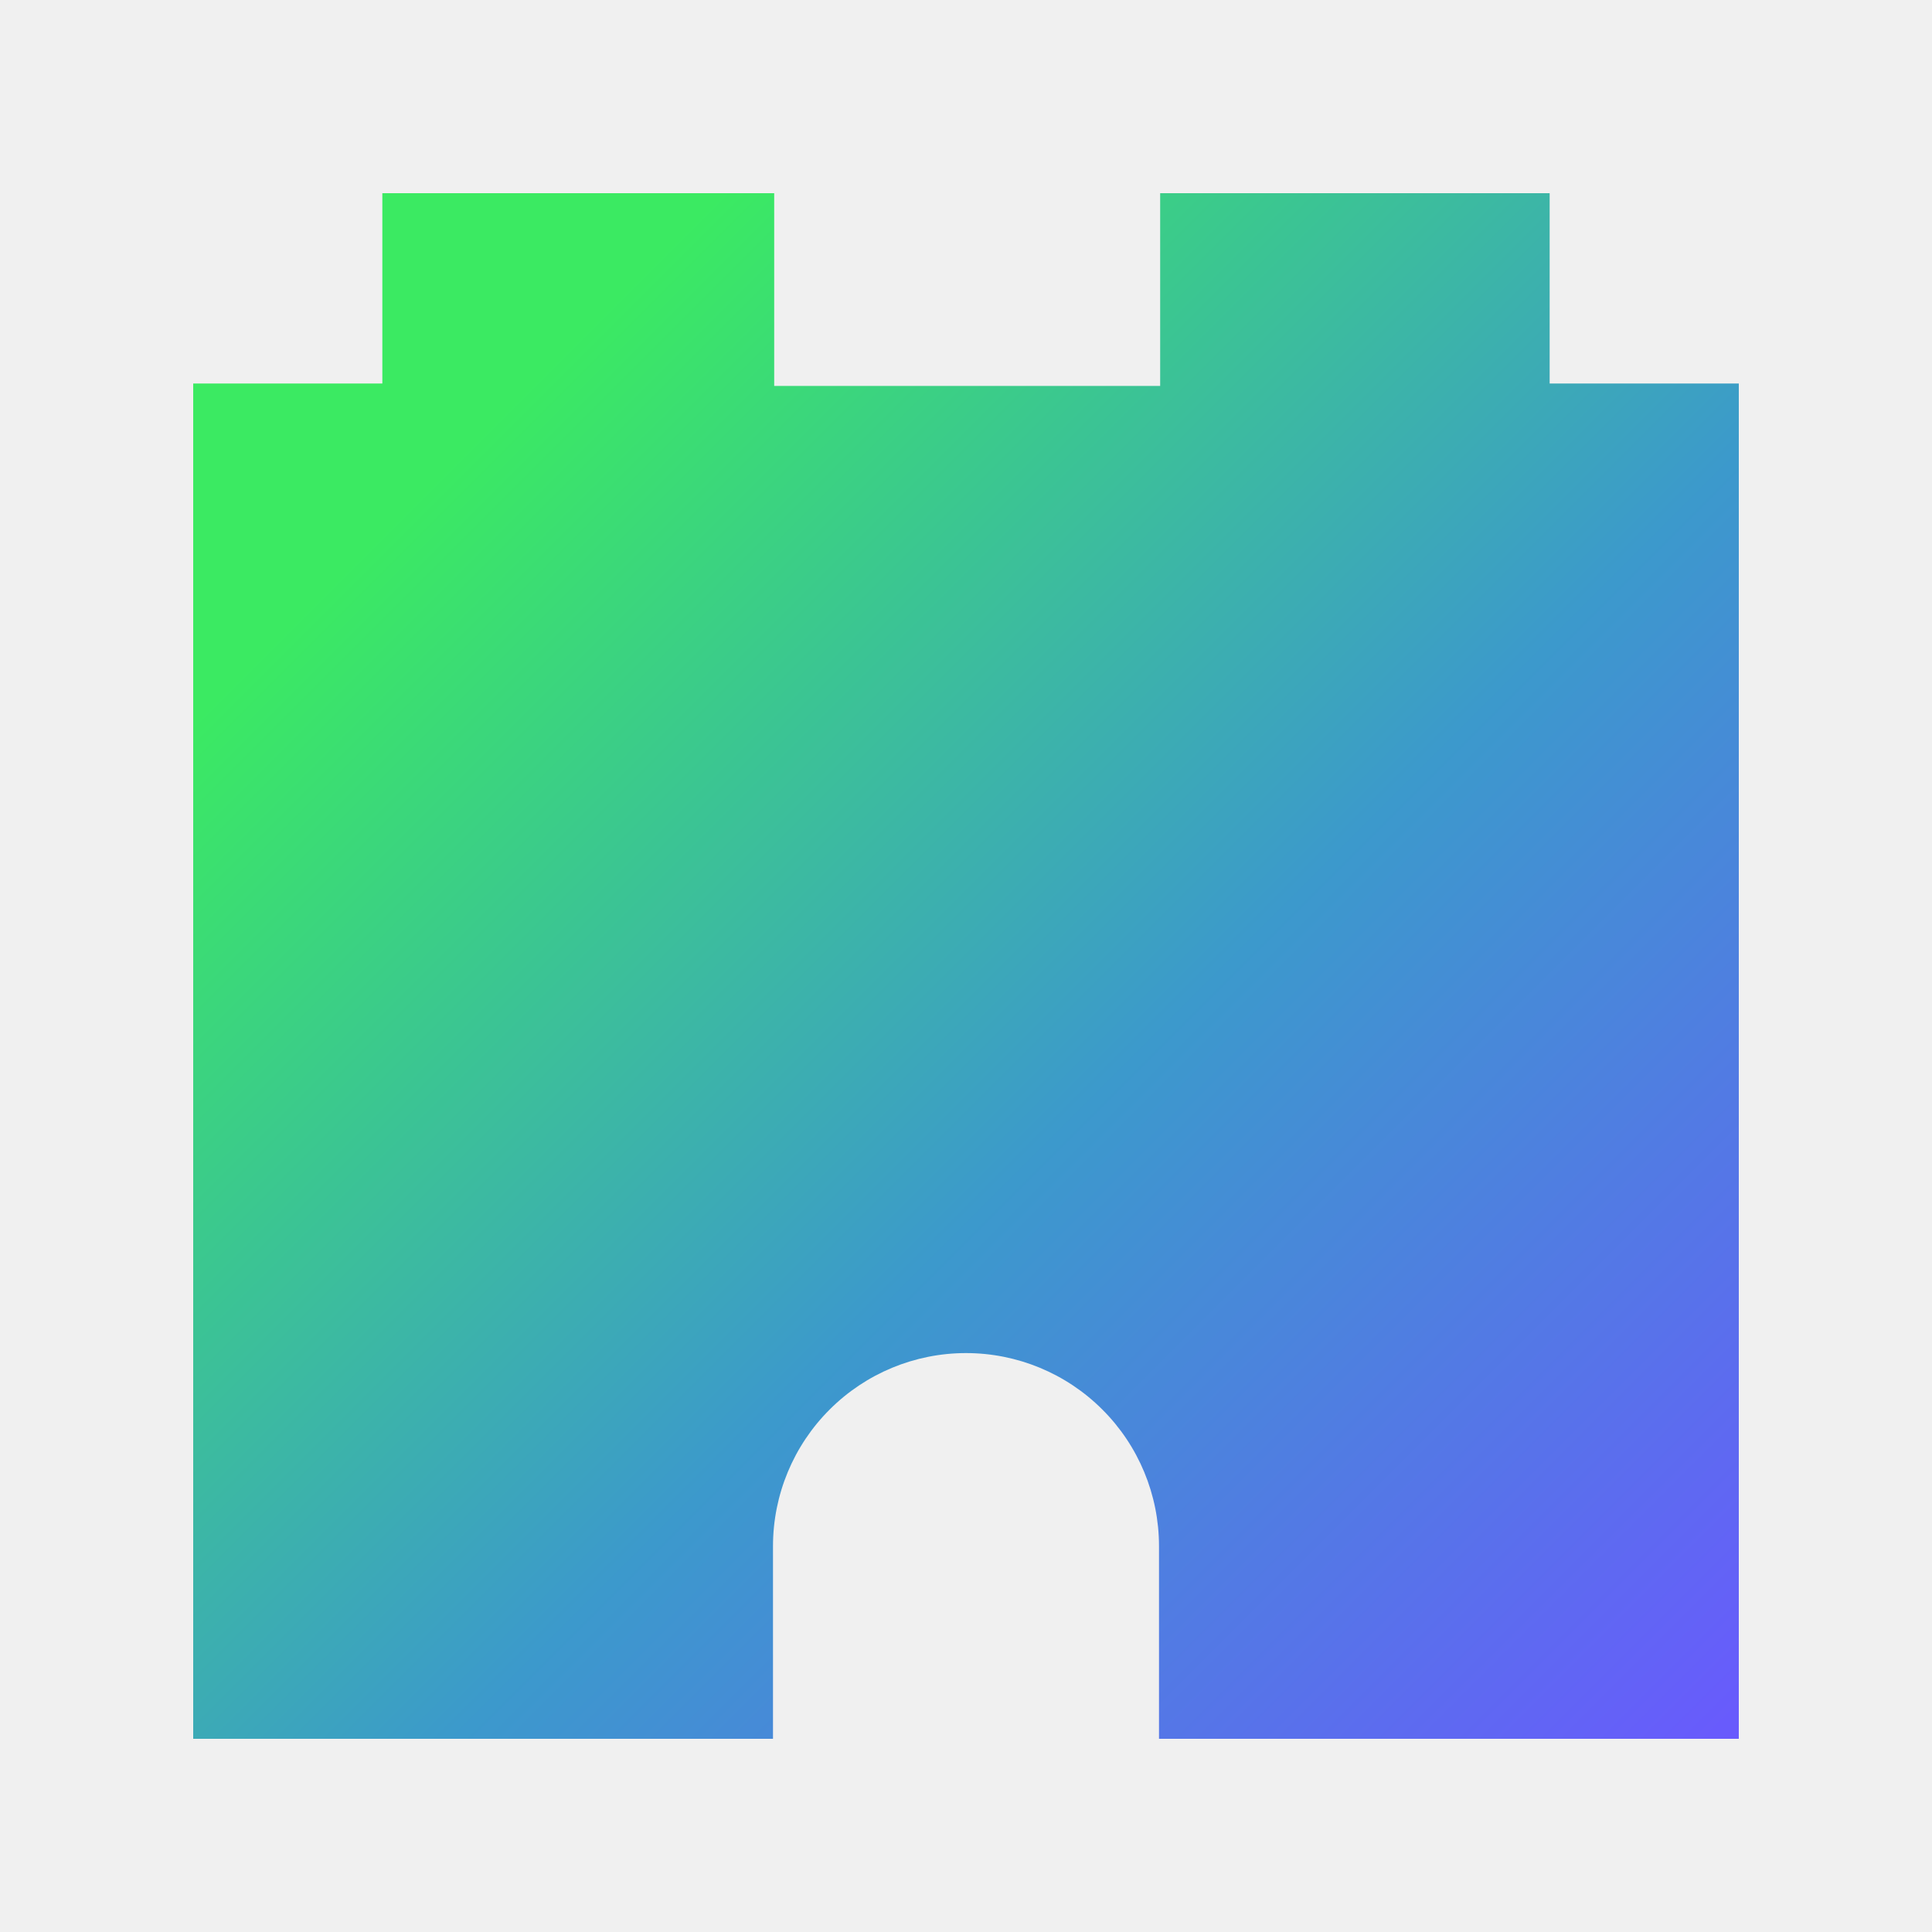
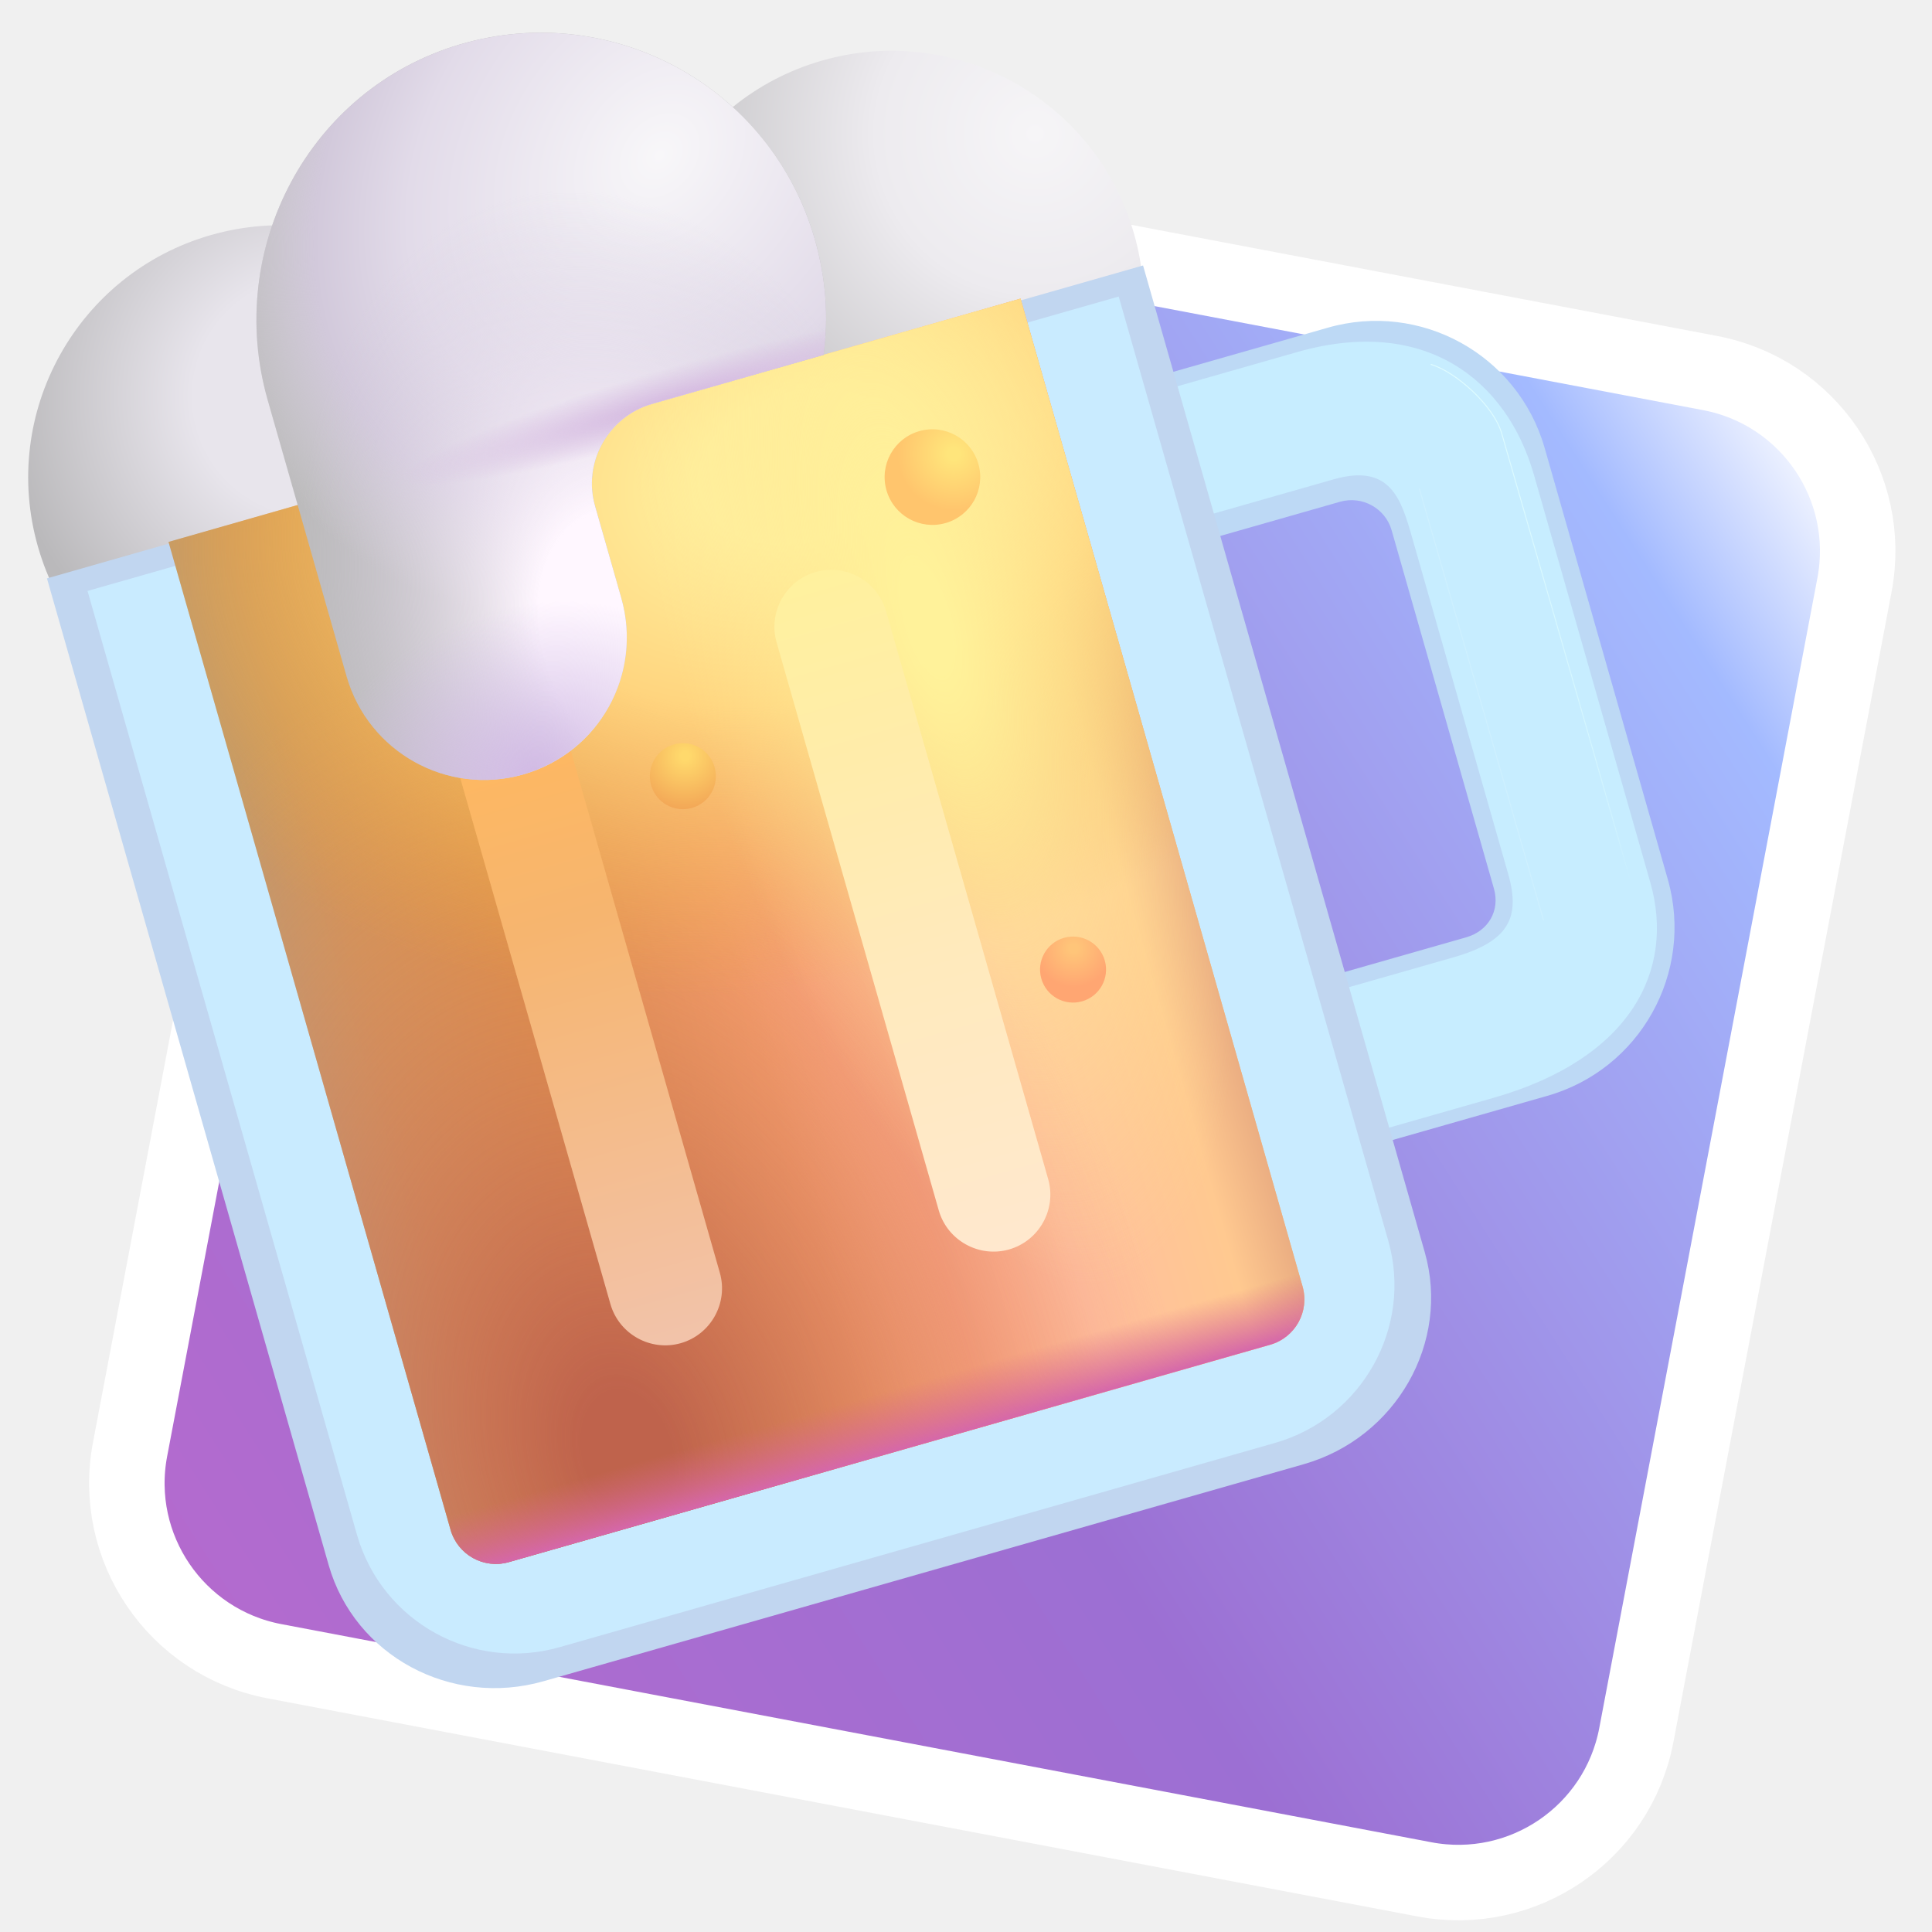
- <svg xmlns="http://www.w3.org/2000/svg" width="40" height="40" viewBox="0 0 40 40" fill="none">
-   <path d="M32.084 7.94V4H24.02V7.99H16.029V4H7.916V7.94H4V36H16.004V32.005C16.006 30.946 16.427 29.931 17.177 29.183C17.926 28.434 18.941 28.014 20 28.014C21.059 28.014 22.074 28.434 22.823 29.183C23.573 29.931 23.994 30.946 23.996 32.005V36H36V7.94H32.084Z" fill="url(#paint0_linear)" />
+ <svg xmlns="http://www.w3.org/2000/svg" id="Layer_1" version="1.1" viewBox="0 0 1024 1024">
  <defs>
-     <linearGradient id="paint0_linear" x1="2.942" y1="4.9" x2="37.777" y2="39.734" gradientUnits="userSpaceOnUse">
-       <stop offset="0.159" stop-color="#3BEA62" />
-       <stop offset="0.54" stop-color="#3C99CC" />
-       <stop offset="0.937" stop-color="#6B57FF" />
+     <style>
+       .st0 {
+         fill: url(#linear-gradient2);
+       }
+ 
+       .st1 {
+         fill: #c7edff;
+       }
+ 
+       .st2 {
+         stroke: #cef0ff;
+       }
+ 
+       .st2, .st3 {
+         fill: none;
+         stroke-linecap: round;
+         stroke-width: .5px;
+       }
+ 
+       .st4 {
+         fill: #c9ebff;
+       }
+ 
+       .st3 {
+         stroke: url(#linear-gradient6);
+       }
+ 
+       .st5 {
+         fill: #bdd9f5;
+       }
+ 
+       .st6 {
+         fill: url(#radial-gradient10);
+       }
+ 
+       .st7 {
+         fill: url(#linear-gradient1);
+       }
+ 
+       .st8 {
+         fill: url(#radial-gradient11);
+       }
+ 
+       .st9 {
+         fill: url(#radial-gradient);
+       }
+ 
+       .st10 {
+         fill: #c1d6f0;
+       }
+ 
+       .st11 {
+         fill: url(#radial-gradient5);
+       }
+ 
+       .st12 {
+         fill: url(#radial-gradient1);
+       }
+ 
+       .st13 {
+         fill: url(#radial-gradient7);
+       }
+ 
+       .st14 {
+         fill: url(#linear-gradient4);
+       }
+ 
+       .st15 {
+         fill: url(#linear-gradient);
+         stroke: #fff;
+         stroke-miterlimit: 10;
+         stroke-width: 40px;
+       }
+ 
+       .st16 {
+         fill: url(#linear-gradient5);
+       }
+ 
+       .st17 {
+         fill: url(#radial-gradient8);
+       }
+ 
+       .st18 {
+         fill: url(#linear-gradient3);
+       }
+ 
+       .st19 {
+         fill: url(#radial-gradient6);
+       }
+ 
+       .st20 {
+         fill: url(#radial-gradient2);
+       }
+ 
+       .st21 {
+         fill: #bcbbbc;
+       }
+ 
+       .st22 {
+         fill: url(#radial-gradient4);
+       }
+ 
+       .st23 {
+         fill: url(#radial-gradient3);
+       }
+ 
+       .st24 {
+         fill: url(#radial-gradient9);
+       }
+     </style>
+     <linearGradient id="linear-gradient" x1="63.26" y1="835.05" x2="980.99" y2="248.02" gradientTransform="translate(-91.27 107.47) rotate(-10.74)" gradientUnits="userSpaceOnUse">
+       <stop offset="0" stop-color="#fff" />
+       <stop offset="0" stop-color="#b56ace" />
+       <stop offset=".41" stop-color="#9c6fd3" />
+       <stop offset=".89" stop-color="#a3baff" />
+       <stop offset="1" stop-color="#fff" />
+     </linearGradient>
+     <radialGradient id="radial-gradient" cx="-21.14" cy="1072.65" fx="-21.14" fy="1072.65" r="30.16" gradientTransform="translate(-8237.5 -906.99) rotate(97.48) scale(8.24 -8.24)" gradientUnits="userSpaceOnUse">
+       <stop offset="0" stop-color="#f6f5f7" />
+       <stop offset=".34" stop-color="#edebef" />
+       <stop offset=".91" stop-color="#bab9bb" />
+     </radialGradient>
+     <radialGradient id="radial-gradient1" cx="2.61" cy="1031.93" fx="2.61" fy="1031.93" r="30.16" gradientTransform="translate(-5933.14 921.6) rotate(83.2) scale(5.95 -5.95)" gradientUnits="userSpaceOnUse">
+       <stop offset=".35" stop-color="#e8e5ec" />
+       <stop offset=".91" stop-color="#bab9bb" />
+     </radialGradient>
+     <linearGradient id="linear-gradient1" x1="-54.04" y1="664.24" x2="423.32" y2="664.24" gradientTransform="translate(394.37 1187.02) rotate(-15.93) scale(1 -1)" gradientUnits="userSpaceOnUse">
+       <stop offset="0" stop-color="#be986c" />
+       <stop offset=".09" stop-color="#cd9658" />
+       <stop offset=".26" stop-color="#dd9642" />
+       <stop offset=".49" stop-color="#f8a369" />
+       <stop offset=".58" stop-color="#ffae78" />
+       <stop offset=".88" stop-color="#ffcf86" />
+       <stop offset="1" stop-color="#f5bf7f" />
+     </linearGradient>
+     <linearGradient id="linear-gradient2" x1="154.11" y1="664.24" x2="423.32" y2="664.24" gradientTransform="translate(394.37 1187.02) rotate(-15.93) scale(1 -1)" gradientUnits="userSpaceOnUse">
+       <stop offset=".1" stop-color="#f9a27c" stop-opacity="0" />
+       <stop offset=".33" stop-color="#fba582" />
+       <stop offset=".58" stop-color="#ffbe9f" />
+       <stop offset=".88" stop-color="#ffc990" />
+       <stop offset="1" stop-color="#ebae82" />
+     </linearGradient>
+     <radialGradient id="radial-gradient2" cx="41.07" cy="1029.75" fx="41.07" fy="1029.75" r="30.16" gradientTransform="translate(-9514.85 2962.68) rotate(74.07) scale(14.5 -9.78)" gradientUnits="userSpaceOnUse">
+       <stop offset=".08" stop-color="#bf634c" />
+       <stop offset="1" stop-color="#f09771" stop-opacity="0" />
+     </radialGradient>
+     <linearGradient id="linear-gradient3" x1="188.5" y1="411.68" x2="188.5" y2="379.5" gradientTransform="translate(394.37 1187.02) rotate(-15.93) scale(1 -1)" gradientUnits="userSpaceOnUse">
+       <stop offset="0" stop-color="#da6788" stop-opacity="0" />
+       <stop offset="1" stop-color="#d567ab" />
+     </linearGradient>
+     <radialGradient id="radial-gradient3" cx="12.96" cy="1044.11" fx="12.96" fy="1044.11" r="30.16" gradientTransform="translate(-13545.78 4101.78) rotate(74.07) scale(9.88 -13.88)" gradientUnits="userSpaceOnUse">
+       <stop offset=".13" stop-color="#fff09e" />
+       <stop offset=".41" stop-color="#ffd57f" />
+       <stop offset=".91" stop-color="#e9a442" stop-opacity="0" />
+     </radialGradient>
+     <radialGradient id="radial-gradient4" cx="18.64" cy="1093.07" fx="18.64" fy="1093.07" r="30.16" gradientTransform="translate(-4289.22 1460.21) rotate(74.07) scale(12.06 -4.49)" gradientUnits="userSpaceOnUse">
+       <stop offset=".08" stop-color="#fff29a" />
+       <stop offset="1" stop-color="#ffe492" stop-opacity="0" />
+     </radialGradient>
+     <linearGradient id="linear-gradient4" x1="98.16" y1="839.48" x2="98.16" y2="466.07" gradientTransform="translate(394.37 1187.02) rotate(-15.93) scale(1 -1)" gradientUnits="userSpaceOnUse">
+       <stop offset=".12" stop-color="#feb861" />
+       <stop offset=".38" stop-color="#f6b56f" />
+       <stop offset="1" stop-color="#f2c3aa" />
+     </linearGradient>
+     <linearGradient id="linear-gradient5" x1="279.14" y1="839.48" x2="279.14" y2="466.07" gradientTransform="translate(394.37 1187.02) rotate(-15.93) scale(1 -1)" gradientUnits="userSpaceOnUse">
+       <stop offset="0" stop-color="#fff19e" />
+       <stop offset=".27" stop-color="#ffecaa" />
+       <stop offset=".57" stop-color="#ffeabc" />
+       <stop offset="1" stop-color="#ffe8ce" />
+     </linearGradient>
+     <radialGradient id="radial-gradient5" cx="181.48" cy="1563.55" fx="181.48" fy="1563.55" r="30.16" gradientTransform="translate(-777.63 -29.98) rotate(104.96) scale(.92 -.92)" gradientUnits="userSpaceOnUse">
+       <stop offset=".08" stop-color="#ffc579" />
+       <stop offset=".74" stop-color="#ffa672" />
+     </radialGradient>
+     <radialGradient id="radial-gradient6" cx="133.75" cy="1326.89" fx="133.75" fy="1326.89" r="30.16" gradientTransform="translate(-784.48 -33.38) rotate(104.96) scale(.92 -.92)" gradientUnits="userSpaceOnUse">
+       <stop offset=".08" stop-color="#ffd96c" />
+       <stop offset="1" stop-color="#f3a857" />
+     </radialGradient>
+     <radialGradient id="radial-gradient7" cx="11.52" cy="1044.3" fx="11.52" fy="1044.3" r="30.16" gradientTransform="translate(-7485.73 9566.89) rotate(39.07) scale(9.15 -11.78)" gradientUnits="userSpaceOnUse">
+       <stop offset="0" stop-color="#f8f7f9" />
+       <stop offset=".43" stop-color="#e2dbe9" />
+       <stop offset=".59" stop-color="#d2c9db" />
+       <stop offset=".75" stop-color="#d7d2dc" stop-opacity="0" />
+     </radialGradient>
+     <radialGradient id="radial-gradient8" cx="23.28" cy="1054" fx="23.28" fy="1054" r="30.16" gradientTransform="translate(-5392.12 1778.07) rotate(74.07) scale(8 -5.6)" gradientUnits="userSpaceOnUse">
+       <stop offset=".28" stop-color="#fff7ff" />
+       <stop offset="1" stop-color="#d1c8dc" stop-opacity="0" />
+     </radialGradient>
+     <radialGradient id="radial-gradient9" cx="116.98" cy="1068.92" fx="116.98" fy="1068.92" r="30.16" gradientTransform="translate(-4920.85 1647.33) rotate(74.07) scale(.59 -5.12)" gradientUnits="userSpaceOnUse">
+       <stop offset=".16" stop-color="#d7bee2" />
+       <stop offset="1" stop-color="#d7bee1" stop-opacity="0" />
+     </radialGradient>
+     <radialGradient id="radial-gradient10" cx="80.22" cy="1048.86" fx="80.22" fy="1048.86" r="30.16" gradientTransform="translate(-3675.09 1295.05) rotate(74.07) scale(2.92 -3.86)" gradientUnits="userSpaceOnUse">
+       <stop offset="0" stop-color="#d2bbe5" />
+       <stop offset="1" stop-color="#d1bee5" stop-opacity="0" />
+     </radialGradient>
+     <radialGradient id="radial-gradient11" cx="-45.89" cy="1297.58" fx="-45.89" fy="1297.58" r="30.16" gradientTransform="translate(-1190.26 -148.84) rotate(104.96) scale(1.34 -1.34)" gradientUnits="userSpaceOnUse">
+       <stop offset=".08" stop-color="#ffe57b" />
+       <stop offset=".74" stop-color="#ffc56d" />
+     </radialGradient>
+     <linearGradient id="linear-gradient6" x1="636.22" y1="848.77" x2="636.22" y2="563.26" gradientTransform="translate(394.37 1187.02) rotate(-15.93) scale(1 -1)" gradientUnits="userSpaceOnUse">
+       <stop offset="0" stop-color="#dffcff" />
+       <stop offset=".71" stop-color="#d4f6ff" />
+       <stop offset="1" stop-color="#defdff" stop-opacity="0" />
    </linearGradient>
  </defs>
+   <rect class="st15" x="119.61" y="132.82" width="812.59" height="812.59" rx="96.06" ry="96.06" transform="translate(109.7 -88.57) rotate(10.74)" />
+   <g>
+     <path class="st9" d="M509.23,289.05c70.96-20.25,112.08-94.19,91.83-165.16-20.25-70.96-94.19-112.08-165.16-91.83h-.04c-70.96,20.28-112.05,94.24-91.78,165.19,20.27,70.94,94.2,112.04,165.15,91.79" />
+     <path class="st12" d="M185.26,381.54c70.96-20.25,112.08-94.19,91.83-165.16-20.25-70.96-94.19-112.08-165.16-91.83h-.04C40.93,144.83-.16,218.79,20.11,289.75c20.27,70.94,94.2,112.04,165.15,91.79" />
+     <path class="st5" d="M710.23,265.95c11.89-3.39,24.08,3.57,27.36,15.09l54.21,189.89c3.38,11.83-3.07,22.55-14.67,25.86l-156.04,44.55c-11.89,3.39-23.72-2.45-27.01-13.96l-54.21-189.89c-3.38-11.83,3.67-23.95,15.27-27.26l155.08-44.28ZM703.63,173.73l-173.36,49.49c-49.39,13.91-78.15,65.22-64.24,114.61,0,.01,0,.02,0,.03l65.4,229.07c14.25,49.29,65.75,77.7,115.04,63.46h0s173.36-49.49,173.36-49.49c49.38-13.92,78.13-65.25,64.2-114.63h0s-65.4-229.07-65.4-229.07c-14.25-49.29-65.75-77.7-115.04-63.46h0" />
+     <path class="st1" d="M706.87,254.05c30.31-8.65,35.87,10.81,41.69,31.2l50.85,178.11c6.73,23.58-.36,35.86-29.05,44.05l-152.3,43.48c-10.67,3.05-24.8-3.37-27.75-13.69l-58.58-205.17c-3.02-10.59,1.31-28.38,11.72-31.36l163.42-46.62ZM687.6,186.59l-163.44,46.66c-44.35,12.66-66.21,72.23-53.64,116.26l58.58,205.17c12.58,44.06,62.93,84.17,107.24,71.52l155.26-44.33c72.97-20.83,96.33-67.81,83.09-114.19l-61.66-215.96c-14.43-50.55-57.91-84.41-125.43-65.13" />
+     <path class="st10" d="M24.89,306.56l149.3,522.94c13.75,48.15,64.87,75.59,113.88,61.59l402.87-115.01c49.02-13.99,77.86-64.58,64.2-112.43l-149.3-522.94L24.89,306.56Z" />
+     <path class="st4" d="M46.39,313.21l142.87,500.44c13.32,46.07,61.45,72.62,107.53,59.33l379.02-108.21c46.12-13.17,73.07-61.36,60-107.16l-142.87-500.44L46.39,313.21Z" />
+     <path class="st7" d="M238.78,810.74L89.32,287.22l451.59-128.93,149.46,523.52c3.81,13.34-3.86,27.14-17.2,30.95l-403.45,115.18c-13.34,3.81-27.14-3.86-30.95-17.2" />
+     <path class="st0" d="M238.78,810.74L89.32,287.22l451.59-128.93,149.46,523.52c3.81,13.34-3.86,27.14-17.2,30.95l-403.45,115.18c-13.34,3.81-27.14-3.86-30.95-17.2" />
+     <path class="st20" d="M238.78,810.74L89.32,287.22l451.59-128.93,149.46,523.52c3.81,13.34-3.86,27.14-17.2,30.95l-403.45,115.18c-13.34,3.81-27.14-3.86-30.95-17.2" />
+     <path class="st18" d="M238.78,810.74L89.32,287.22l451.59-128.93,149.46,523.52c3.81,13.34-3.86,27.14-17.2,30.95l-403.45,115.18c-13.34,3.81-27.14-3.86-30.95-17.2" />
+     <path class="st23" d="M238.78,810.74L89.32,287.22l451.59-128.93,149.46,523.52c3.81,13.34-3.86,27.14-17.2,30.95l-403.45,115.18c-13.34,3.81-27.14-3.86-30.95-17.2" />
+     <path class="st22" d="M238.78,810.74L89.32,287.22l451.59-128.93,149.46,523.52c3.81,13.34-3.86,27.14-17.2,30.95l-403.45,115.18c-13.34,3.81-27.14-3.86-30.95-17.2" />
+     <path class="st14" d="M360.82,711.91c-15.95,4.55-32.73-4.77-37.28-20.72l-85.95-301.06c-4.55-15.95,4.77-32.73,20.72-37.28,15.95-4.55,32.73,4.77,37.28,20.72l85.95,301.06c4.55,15.95-4.77,32.73-20.72,37.28" />
+     <path class="st16" d="M534.84,662.23c-15.95,4.55-32.73-4.77-37.28-20.72l-85.95-301.06c-4.55-15.95,4.77-32.73,20.72-37.28,15.95-4.55,32.73,4.77,37.28,20.72l85.95,301.06c4.55,15.95-4.77,32.73-20.72,37.28" />
+     <path class="st11" d="M573.53,530.73c9.29-2.65,14.68-12.33,12.03-21.62-2.65-9.29-12.33-14.68-21.62-12.03h-.01c-9.29,2.66-14.67,12.34-12.01,21.63,2.65,9.28,12.33,14.66,21.62,12.01" />
+     <path class="st19" d="M366.72,428.23c9.29-2.65,14.68-12.33,12.03-21.62-2.65-9.29-12.33-14.68-21.62-12.03h-.01c-9.29,2.66-14.67,12.34-12.01,21.63,2.65,9.28,12.33,14.66,21.62,12.01" />
+     <path class="st21" d="M431.91,126.99C408.89,46.36,324.71-.19,243.96,23.5c-79.89,23.43-125.02,108.15-102.09,188.49l41.82,146.47c11.43,40.03,53.27,63.53,93.58,52.02s63.53-53.27,52.02-93.58l-13.75-48.15c-7-23.41,6.68-48.02,30.17-54.73l90.78-25.92c2.78-19.93,1.29-40.52-4.59-61.11" />
+     <path class="st13" d="M431.91,126.99C408.89,46.36,324.71-.19,243.96,23.5c-79.89,23.43-125.02,108.15-102.09,188.49l41.82,146.47c11.43,40.03,53.27,63.53,93.58,52.02s63.53-53.27,52.02-93.58l-13.75-48.15c-7-23.41,6.68-48.02,30.17-54.73l90.78-25.92c2.78-19.93,1.29-40.52-4.59-61.11" />
+     <path class="st17" d="M431.91,126.99C408.89,46.36,324.71-.19,243.96,23.5c-79.89,23.43-125.02,108.15-102.09,188.49l41.82,146.47c11.43,40.03,53.27,63.53,93.58,52.02s63.53-53.27,52.02-93.58l-13.75-48.15c-7-23.41,6.68-48.02,30.17-54.73l90.78-25.92c2.78-19.93,1.29-40.52-4.59-61.11" />
+     <path class="st24" d="M431.91,126.99C408.89,46.36,324.71-.19,243.96,23.5c-79.89,23.43-125.02,108.15-102.09,188.49l41.82,146.47c11.43,40.03,53.27,63.53,93.58,52.02s63.53-53.27,52.02-93.58l-13.75-48.15c-7-23.41,6.68-48.02,30.17-54.73l90.78-25.92c2.78-19.93,1.29-40.52-4.59-61.11" />
+     <path class="st6" d="M431.91,126.99C408.89,46.36,324.71-.19,243.96,23.5c-79.89,23.43-125.02,108.15-102.09,188.49l41.82,146.47c11.43,40.03,53.27,63.53,93.58,52.02s63.53-53.27,52.02-93.58l-13.75-48.15c-7-23.41,6.68-48.02,30.17-54.73l90.78-25.92c2.78-19.93,1.29-40.52-4.59-61.11" />
+     <path class="st8" d="M501.16,277.24c13.46-3.84,21.25-17.86,17.41-31.32s-17.86-21.25-31.32-17.41c-13.46,3.84-21.25,17.86-17.41,31.32,3.84,13.46,17.86,21.25,31.32,17.41h0" />
+     <path class="st3" d="M758.52,193.16c13.3,4.08,33.22,21.88,37.44,36.65,4.22,14.79,46.04,159.38,70.19,243.99" />
+     <path class="st2" d="M752.31,259.08c4.22,14.79,41.57,143.84,65.72,228.45" />
+   </g>
</svg>
